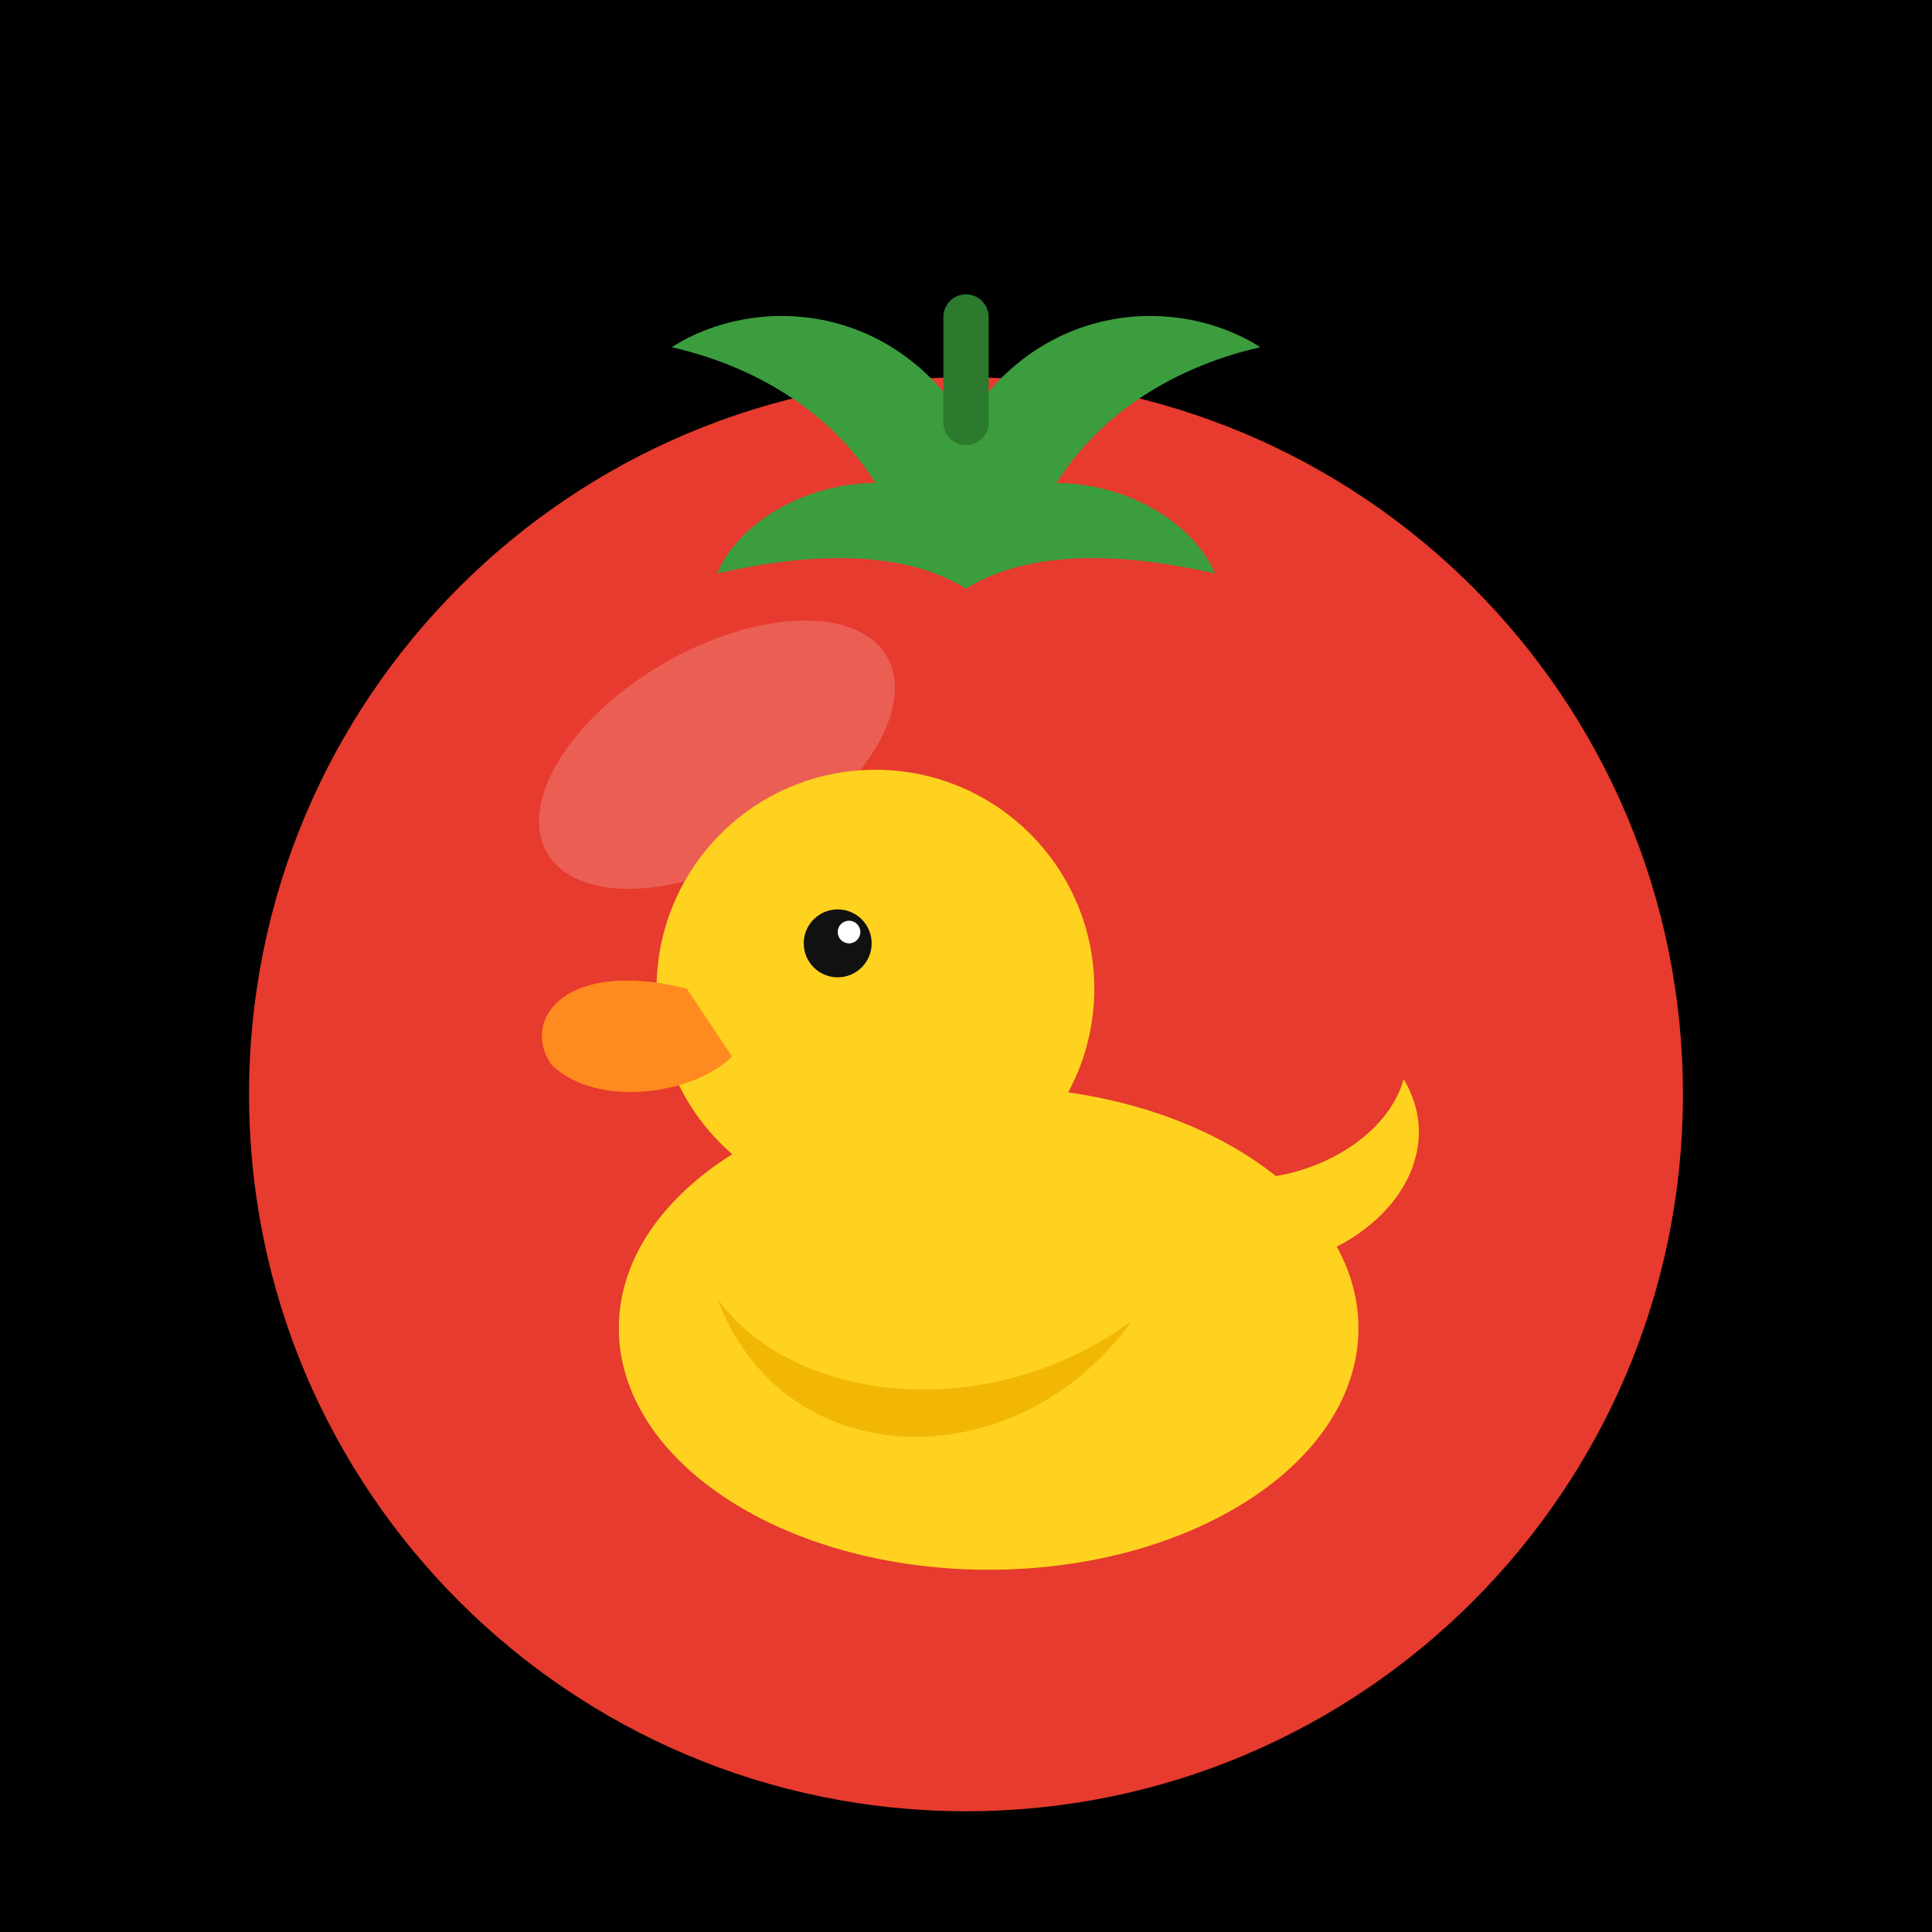
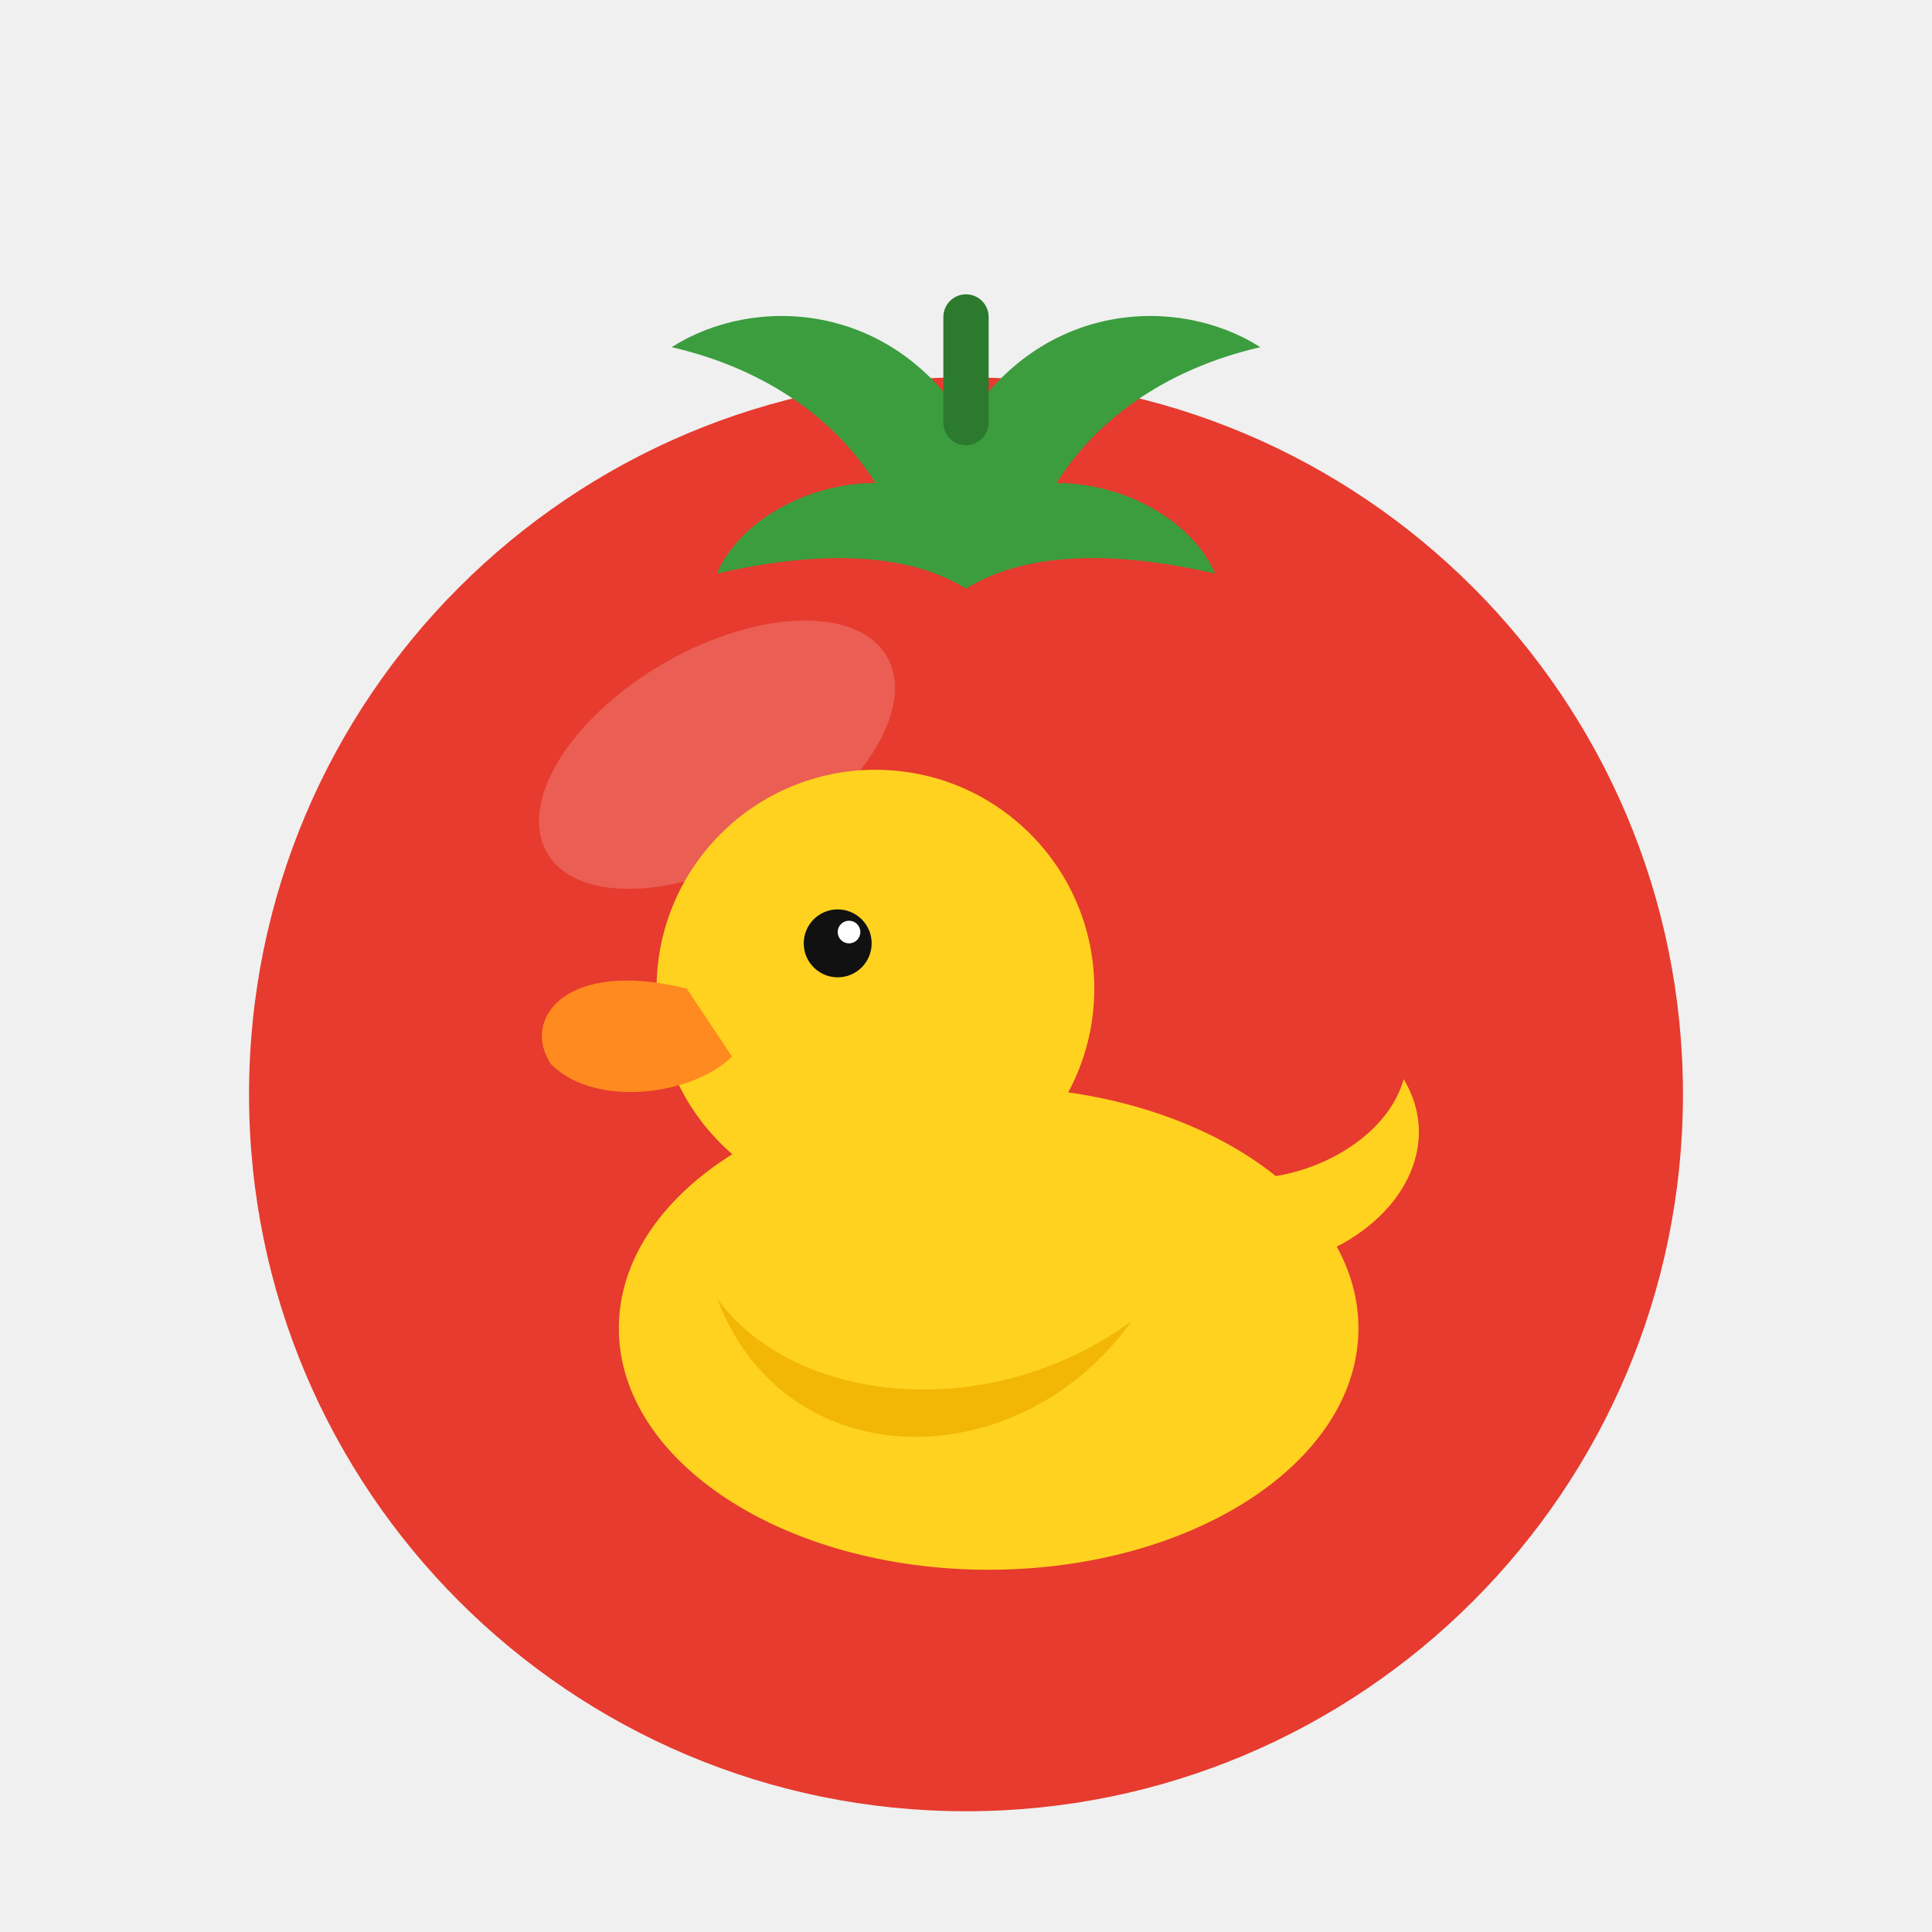
<svg xmlns="http://www.w3.org/2000/svg" viewBox="0 0 512 512">
-   <rect width="512" height="512" fill="#000" />
  <circle cx="256" cy="290" r="190" fill="#e63b2e" />
  <ellipse cx="190" cy="200" rx="52" ry="28" fill="#fff" opacity=".18" transform="rotate(-30 190 200)" />
  <path d="M256 112 C236 80 200 78 178 92 C204 98 222 112 232 128 C214 128 196 138 190 152 C216 146 240 146 256 156 C272 146 296 146 322 152 C316 138 298 128 280 128 C290 112 308 98 334 92 C312 78 276 80 256 112 Z" fill="#3c9d3f" />
  <rect x="250" y="78" width="12" height="40" rx="6" fill="#2b7a2e" />
  <ellipse cx="262" cy="352" rx="98" ry="64" fill="#ffd21f" />
  <path d="M338 336 C368 330 384 306 372 286 C368 300 352 310 336 312 Z" fill="#ffd21f" />
  <path d="M190 344 C210 372 262 378 300 350 C270 392 208 392 190 344 Z" fill="#f2b705" />
  <circle cx="232" cy="262" r="58" fill="#ffd21f" />
  <path d="M182 262 C150 254 138 270 146 282 C158 294 184 290 194 280 Z" fill="#ff8a1f" />
  <circle cx="222" cy="250" r="9" fill="#111" />
  <circle cx="225" cy="247" r="3" fill="#fff" />
</svg>
